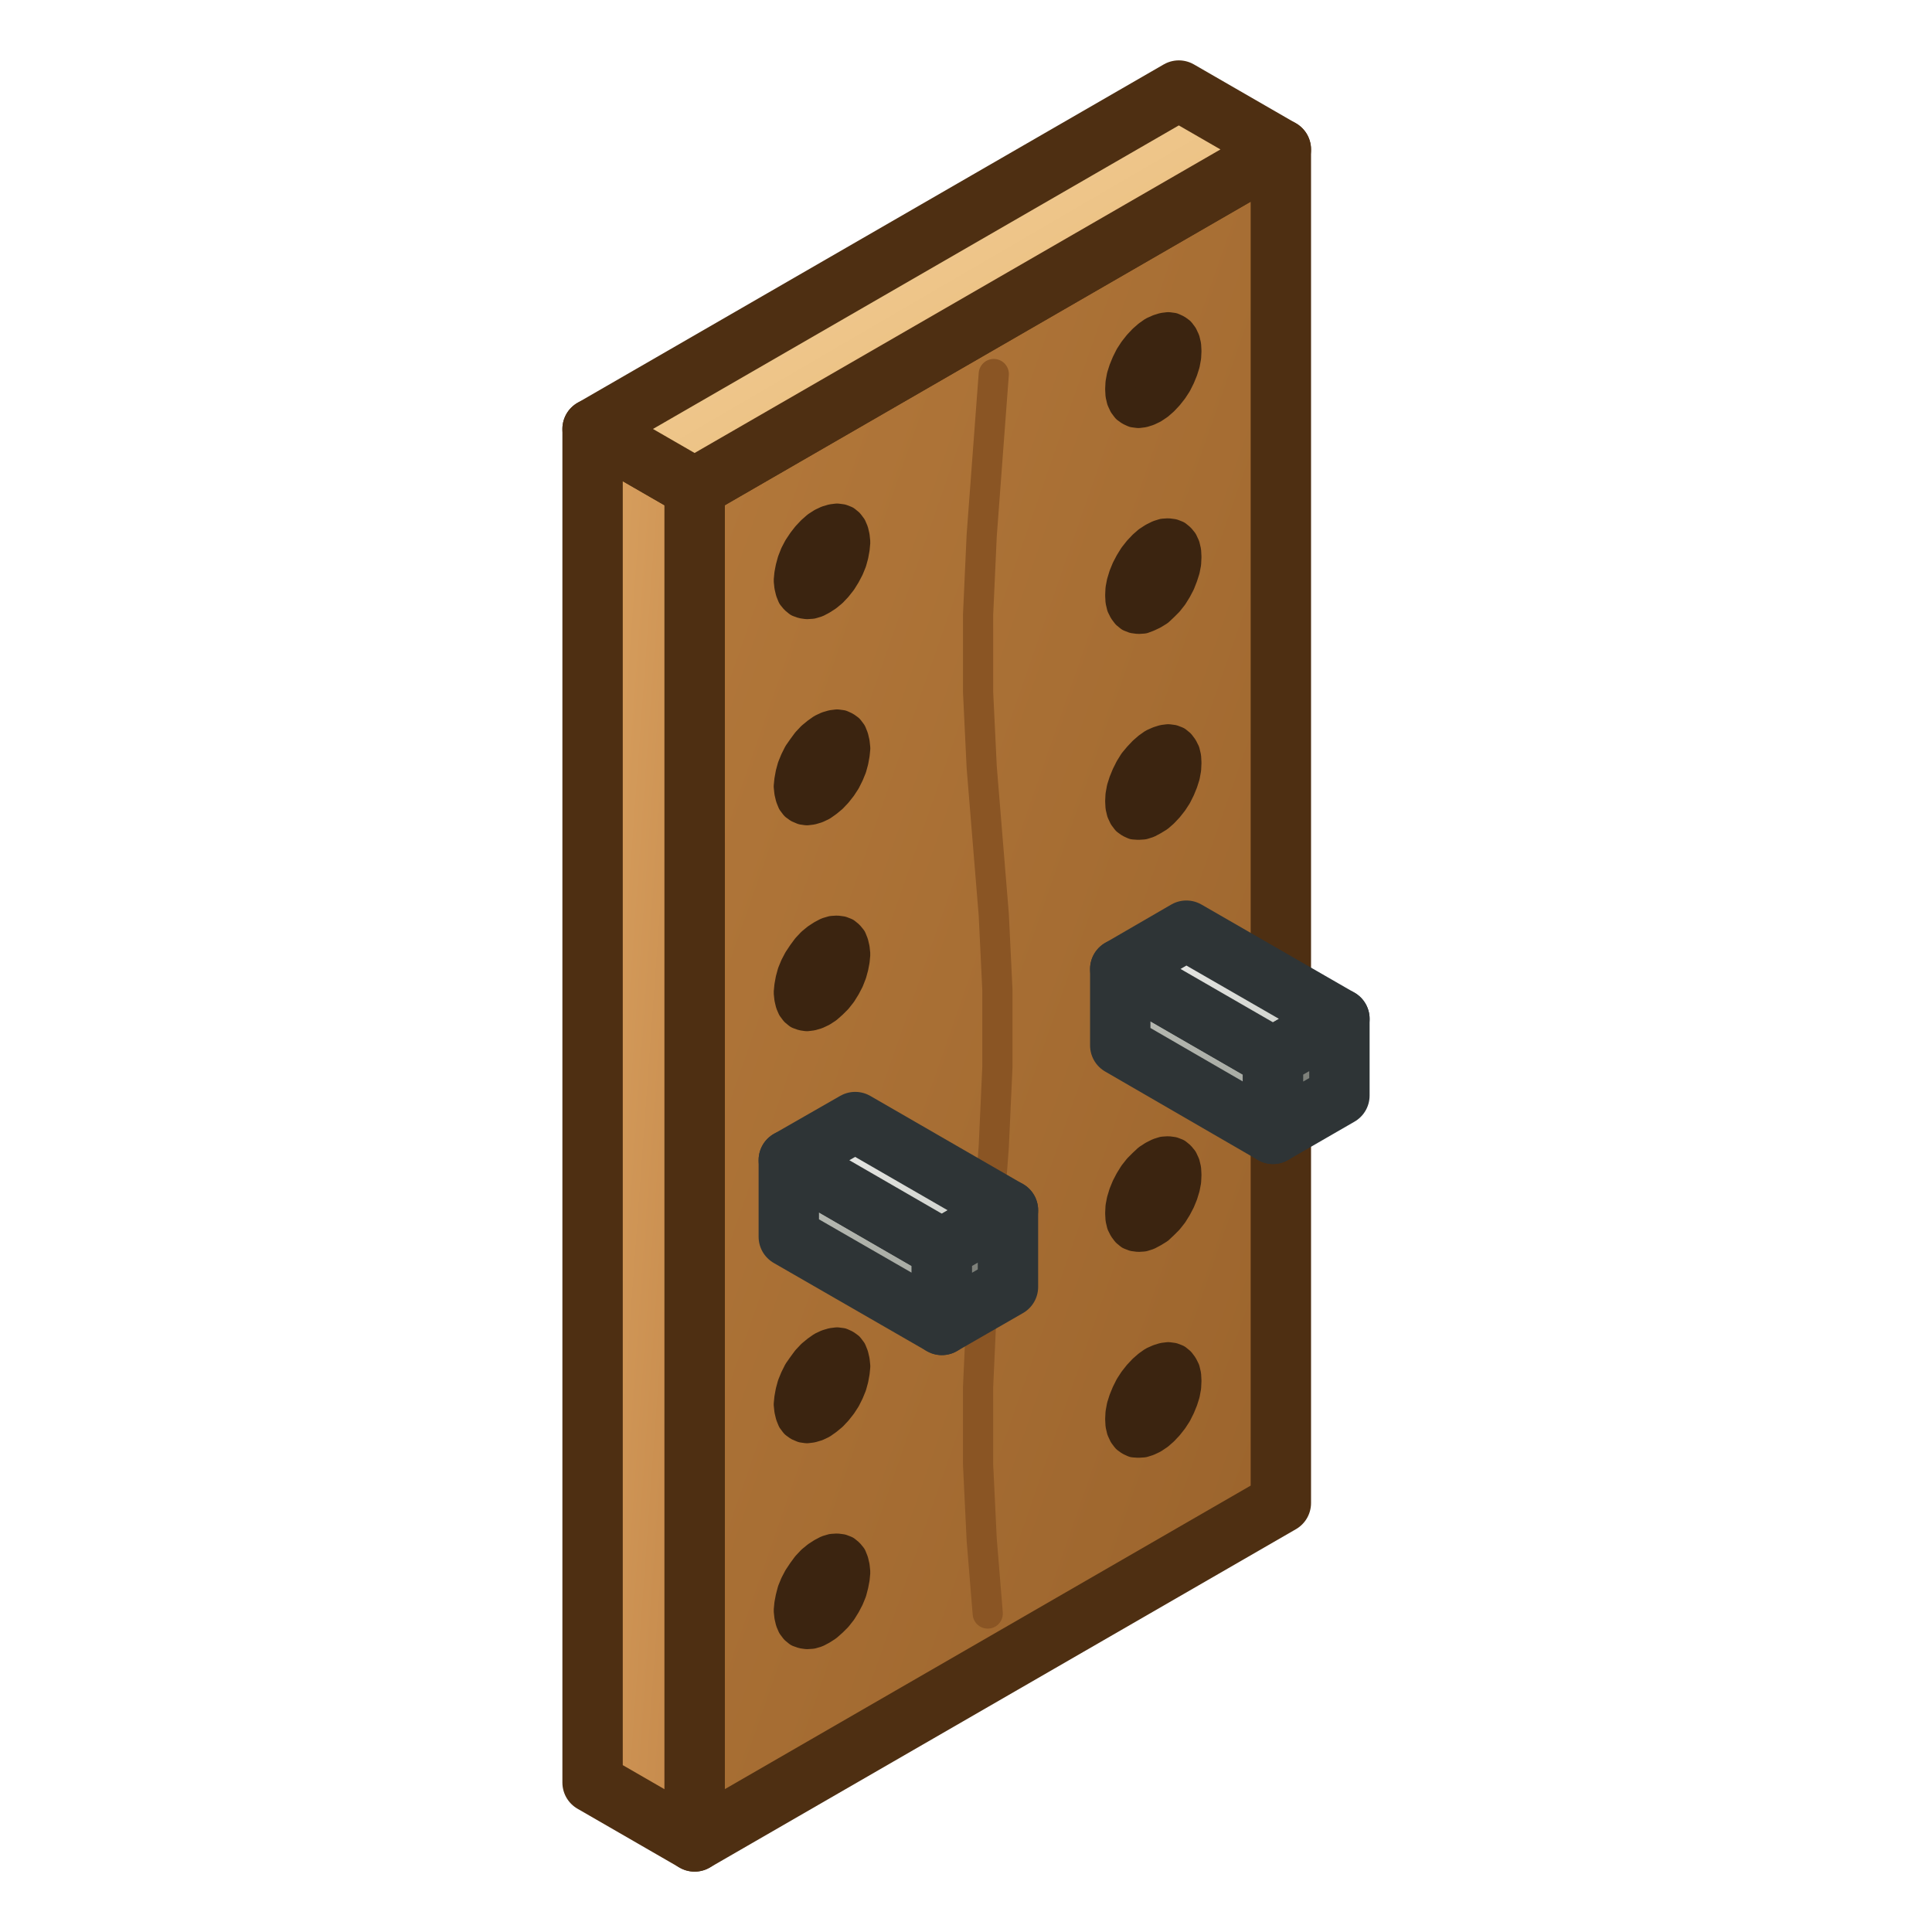
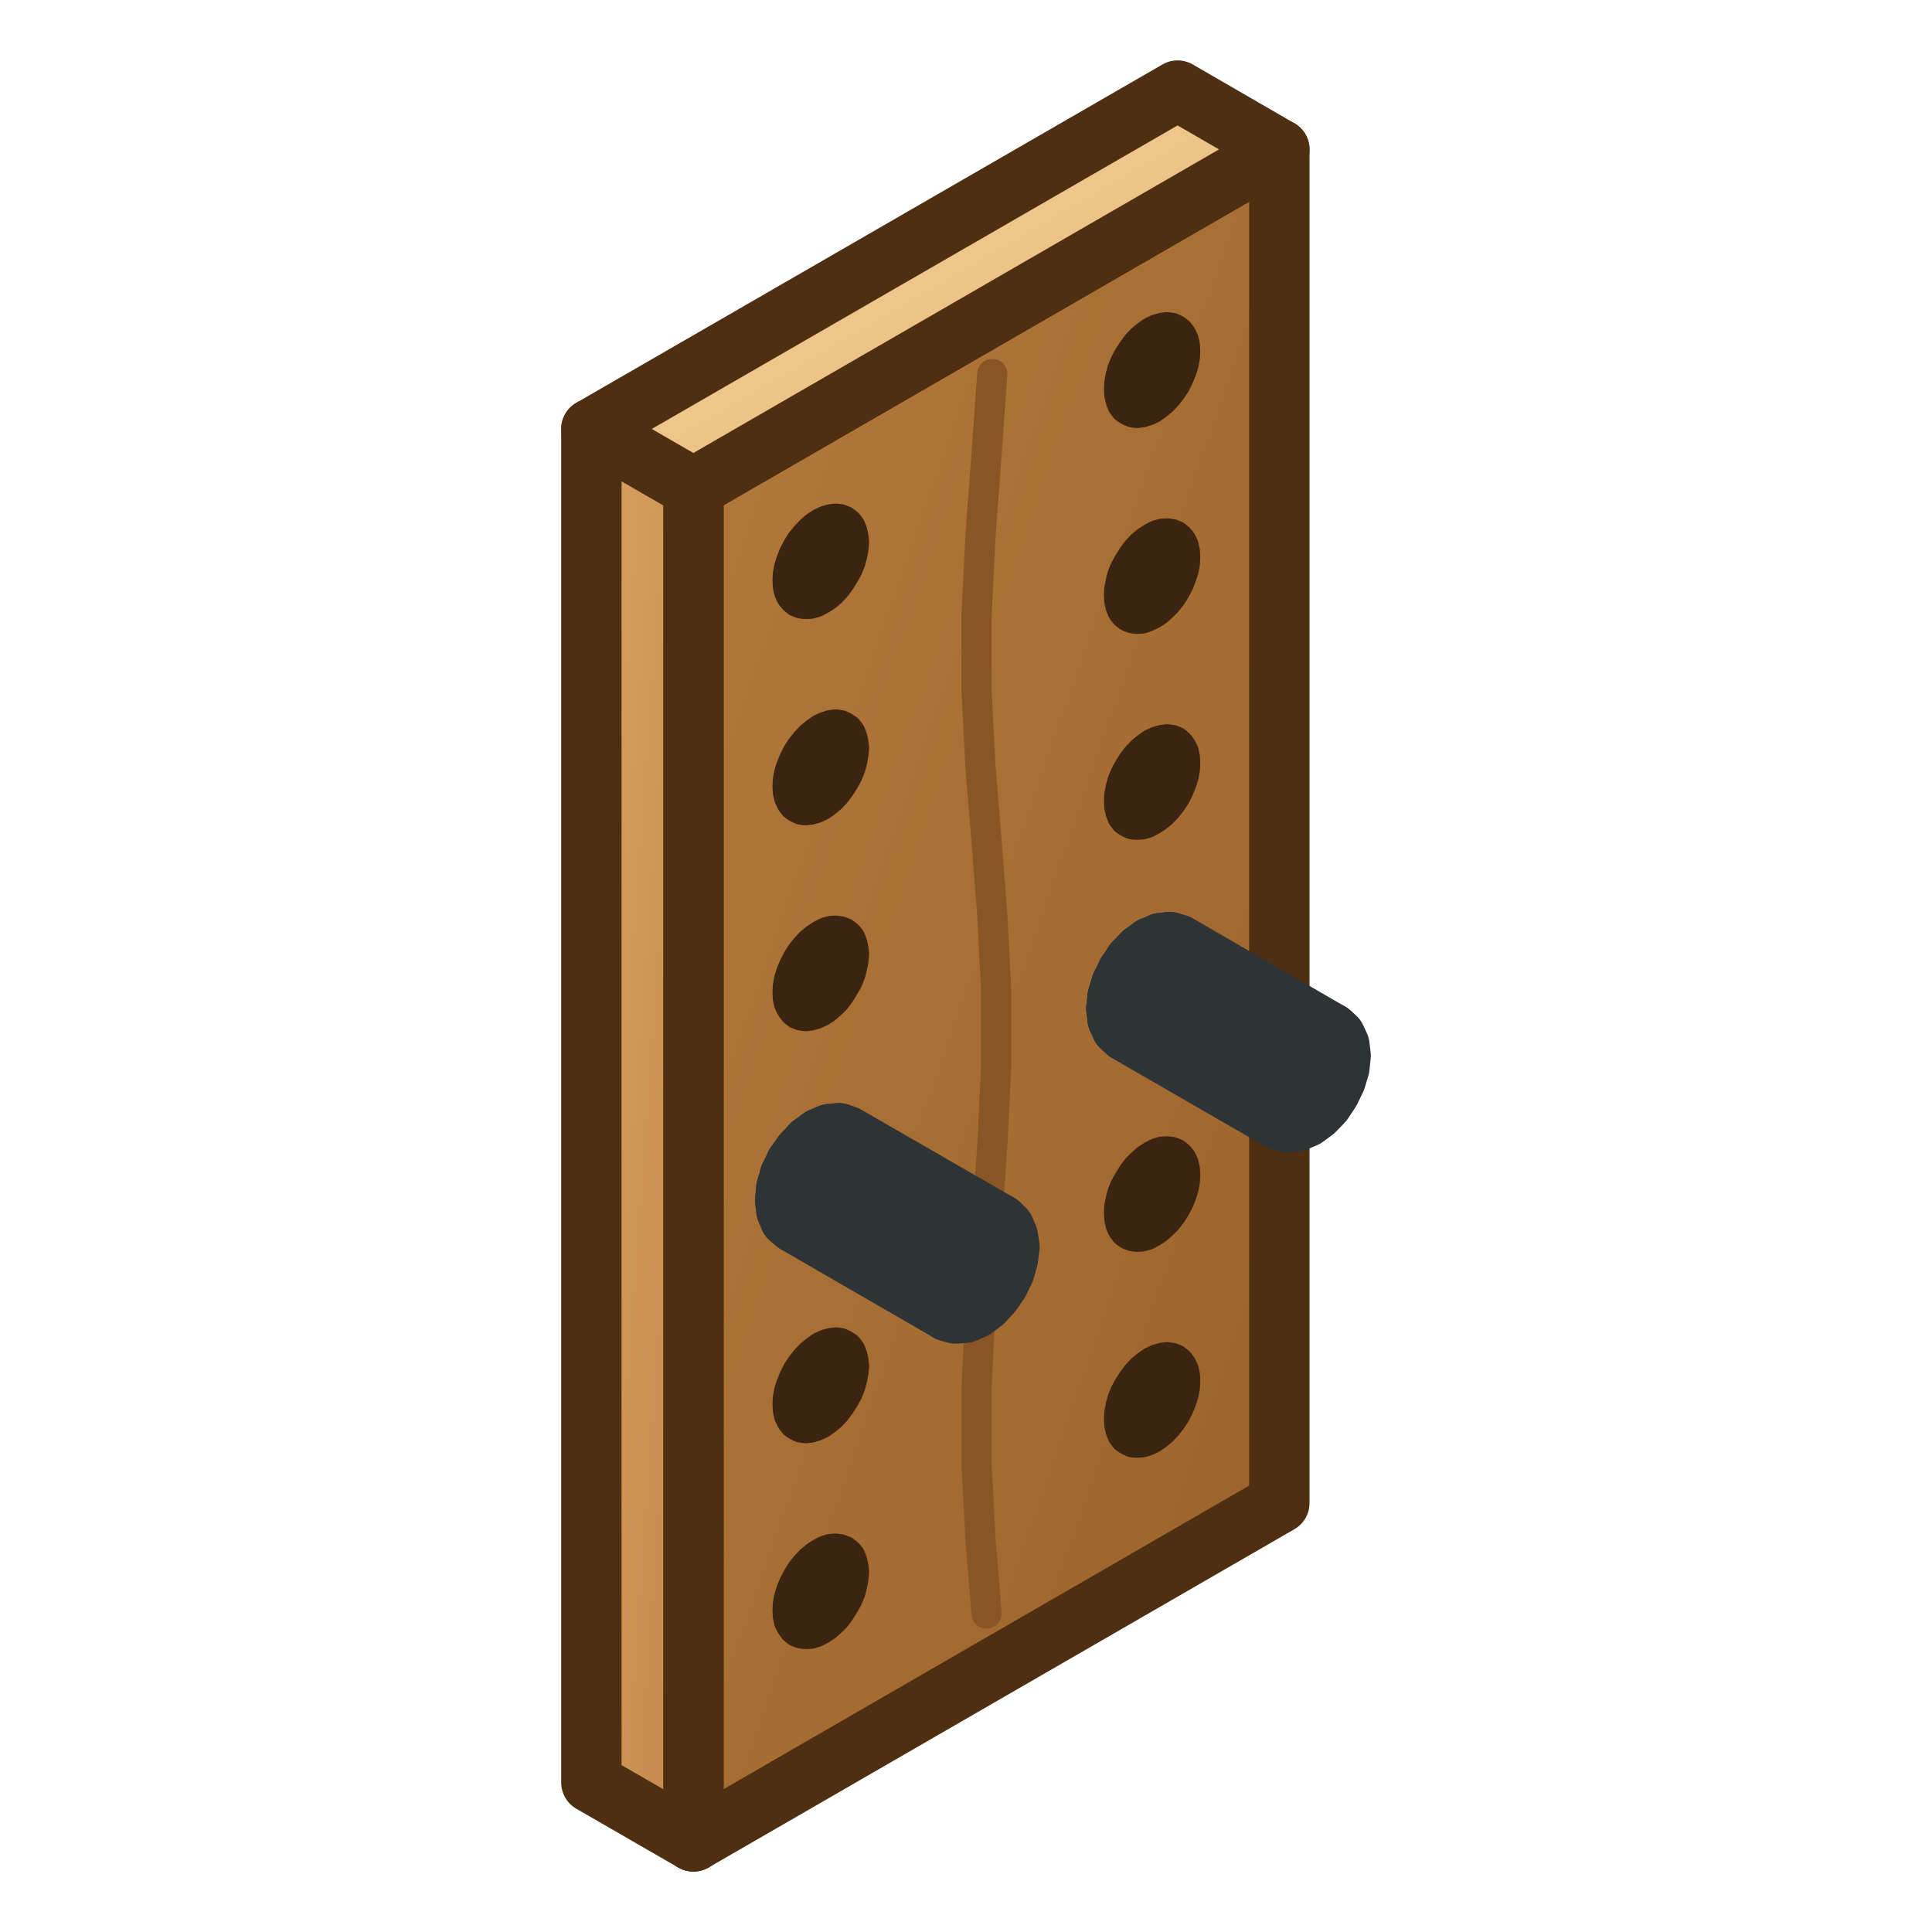
<svg xmlns="http://www.w3.org/2000/svg" width="64" height="64" viewBox="0 0 64 64">
  <defs>
    <linearGradient id="acier-z" x1="0" y1="0" x2="1" y2="1">
      <stop offset="0" stop-color="#eeeeec" />
      <stop offset="1" stop-color="#c8cbc5" />
    </linearGradient>
    <linearGradient id="acier-y" x1="0" y1="0" x2="1" y2="1">
      <stop offset="0" stop-color="#babdb6" />
      <stop offset="1" stop-color="#a3a69f" />
    </linearGradient>
    <linearGradient id="acier-x" x1="0" y1="0" x2="1" y2="1">
      <stop offset="0" stop-color="#888a85" />
      <stop offset="1" stop-color="#73766f" />
    </linearGradient>
    <linearGradient id="chene-z" x1="0" y1="0" x2="1" y2="1">
      <stop offset="0" stop-color="#f6d7a3" />
      <stop offset="1" stop-color="#e5b26e" />
    </linearGradient>
    <linearGradient id="chene-y" x1="0" y1="0" x2="1" y2="1">
      <stop offset="0" stop-color="#d9a160" />
      <stop offset="1" stop-color="#c4884a" />
    </linearGradient>
    <linearGradient id="chene-x" x1="0" y1="0" x2="1" y2="1">
      <stop offset="0" stop-color="#b57a3c" />
      <stop offset="1" stop-color="#99622b" />
    </linearGradient>
  </defs>
-   <polygon points="42.43,49.79 23.01,61.00 23.01,16.16 42.43,4.95" fill="url(#chene-x)" stroke="#4e2f12" stroke-width="2" stroke-linejoin="round" />
-   <polygon points="19.63,59.05 19.63,14.21 23.01,16.16 23.01,61.00" fill="url(#chene-y)" stroke="#4e2f12" stroke-width="2" stroke-linejoin="round" />
-   <polygon points="19.63,14.21 39.05,3.00 42.43,4.95 23.01,16.16" fill="url(#chene-z)" stroke="#4e2f12" stroke-width="2" stroke-linejoin="round" />
-   <polyline points="32.72,53.45 32.52,51.00 32.40,48.51 32.40,45.95 32.52,43.32 32.72,40.65 32.92,37.98 33.04,35.35 33.04,32.79 32.92,30.30 32.72,27.86 32.52,25.41 32.40,22.92 32.40,20.37 32.52,17.74 32.72,15.06 32.92,12.39" fill="none" stroke="#8a5524" stroke-width="1.0" stroke-linecap="round" stroke-linejoin="round" />
-   <polygon points="37.11,47.01 37.12,46.81 37.16,46.59 37.23,46.37 37.32,46.15 37.43,45.93 37.56,45.73 37.71,45.54 37.87,45.37 38.03,45.23 38.20,45.11 38.38,45.03 38.54,44.98 38.70,44.96 38.85,44.98 38.98,45.03 39.09,45.12 39.18,45.24 39.25,45.38 39.29,45.55 39.30,45.74 39.29,45.95 39.25,46.17 39.18,46.39 39.09,46.61 38.98,46.83 38.85,47.03 38.70,47.22 38.54,47.39 38.38,47.53 38.20,47.65 38.03,47.73 37.87,47.78 37.71,47.79 37.56,47.78 37.43,47.72 37.32,47.64 37.23,47.52 37.16,47.37 37.12,47.20" fill="#3b2410" stroke="#3b2410" stroke-width="1" stroke-linejoin="round" />
-   <polygon points="37.11,40.19 37.12,39.98 37.16,39.77 37.23,39.54 37.32,39.32 37.43,39.11 37.56,38.90 37.71,38.71 37.87,38.55 38.03,38.40 38.20,38.29 38.38,38.20 38.54,38.15 38.70,38.14 38.85,38.16 38.98,38.21 39.09,38.30 39.18,38.41 39.25,38.56 39.29,38.73 39.30,38.92 39.29,39.13 39.25,39.34 39.18,39.57 39.09,39.79 38.98,40.00 38.85,40.21 38.70,40.40 38.54,40.56 38.38,40.71 38.20,40.82 38.03,40.91 37.87,40.96 37.71,40.97 37.56,40.95 37.43,40.90 37.32,40.81 37.23,40.69 37.16,40.55 37.12,40.38" fill="#3b2410" stroke="#3b2410" stroke-width="1" stroke-linejoin="round" />
-   <polygon points="37.11,26.54 37.12,26.34 37.16,26.12 37.23,25.90 37.32,25.68 37.43,25.46 37.56,25.25 37.71,25.07 37.87,24.90 38.03,24.76 38.20,24.64 38.38,24.56 38.54,24.51 38.70,24.49 38.85,24.51 38.98,24.56 39.09,24.65 39.18,24.77 39.25,24.91 39.29,25.08 39.30,25.27 39.29,25.48 39.25,25.70 39.18,25.92 39.09,26.14 38.98,26.36 38.85,26.56 38.70,26.75 38.54,26.92 38.38,27.06 38.20,27.17 38.03,27.26 37.87,27.31 37.71,27.32 37.56,27.31 37.43,27.25 37.32,27.17 37.23,27.05 37.16,26.90 37.12,26.73" fill="#3b2410" stroke="#3b2410" stroke-width="1" stroke-linejoin="round" />
-   <polygon points="37.11,19.72 37.12,19.51 37.16,19.30 37.23,19.07 37.32,18.85 37.43,18.64 37.56,18.43 37.71,18.24 37.87,18.07 38.03,17.93 38.20,17.82 38.38,17.73 38.54,17.68 38.70,17.67 38.85,17.69 38.98,17.74 39.09,17.83 39.18,17.94 39.25,18.09 39.29,18.26 39.30,18.45 39.29,18.66 39.25,18.87 39.18,19.09 39.09,19.32 38.98,19.53 38.85,19.74 38.70,19.93 38.54,20.09 38.38,20.24 38.20,20.35 38.03,20.43 37.87,20.49 37.71,20.50 37.56,20.48 37.43,20.43 37.32,20.34 37.23,20.22 37.16,20.08 37.12,19.91" fill="#3b2410" stroke="#3b2410" stroke-width="1" stroke-linejoin="round" />
-   <polygon points="37.11,12.89 37.12,12.69 37.16,12.47 37.23,12.25 37.32,12.03 37.43,11.81 37.56,11.61 37.71,11.42 37.87,11.25 38.03,11.11 38.20,10.99 38.38,10.91 38.54,10.86 38.70,10.84 38.85,10.86 38.98,10.92 39.09,11.00 39.18,11.12 39.25,11.27 39.29,11.44 39.30,11.63 39.29,11.83 39.25,12.05 39.18,12.27 39.09,12.49 38.98,12.71 38.85,12.91 38.70,13.10 38.54,13.27 38.38,13.41 38.20,13.53 38.03,13.61 37.87,13.66 37.71,13.68 37.56,13.66 37.43,13.60 37.32,13.52 37.23,13.40 37.16,13.25 37.12,13.08" fill="#3b2410" stroke="#3b2410" stroke-width="1" stroke-linejoin="round" />
-   <polygon points="26.13,53.35 26.15,53.14 26.19,52.93 26.25,52.70 26.34,52.48 26.45,52.27 26.59,52.06 26.73,51.87 26.89,51.70 27.06,51.56 27.23,51.45 27.40,51.36 27.57,51.31 27.73,51.30 27.88,51.32 28.01,51.37 28.12,51.46 28.21,51.57 28.27,51.72 28.31,51.89 28.33,52.08 28.31,52.29 28.27,52.50 28.21,52.73 28.12,52.95 28.01,53.16 27.88,53.37 27.73,53.56 27.57,53.72 27.40,53.87 27.23,53.98 27.06,54.07 26.89,54.12 26.73,54.13 26.59,54.11 26.45,54.06 26.34,53.97 26.25,53.85 26.19,53.71 26.15,53.54" fill="#3b2410" stroke="#3b2410" stroke-width="1" stroke-linejoin="round" />
-   <polygon points="26.13,46.52 26.15,46.32 26.19,46.10 26.25,45.88 26.34,45.66 26.45,45.44 26.59,45.24 26.73,45.05 26.89,44.88 27.06,44.74 27.23,44.62 27.40,44.54 27.57,44.49 27.73,44.47 27.88,44.49 28.01,44.55 28.12,44.63 28.21,44.75 28.27,44.90 28.31,45.07 28.33,45.26 28.31,45.46 28.27,45.68 28.21,45.90 28.12,46.12 28.01,46.34 27.88,46.54 27.73,46.73 27.57,46.90 27.40,47.04 27.23,47.16 27.06,47.24 26.89,47.29 26.73,47.31 26.59,47.29 26.45,47.23 26.34,47.15 26.25,47.03 26.19,46.88 26.15,46.71" fill="#3b2410" stroke="#3b2410" stroke-width="1" stroke-linejoin="round" />
-   <polygon points="26.13,32.88 26.15,32.67 26.19,32.45 26.25,32.23 26.34,32.01 26.45,31.80 26.59,31.59 26.73,31.40 26.89,31.23 27.06,31.09 27.23,30.98 27.40,30.89 27.57,30.84 27.73,30.83 27.88,30.85 28.01,30.90 28.12,30.99 28.21,31.10 28.27,31.25 28.31,31.42 28.33,31.61 28.31,31.82 28.27,32.03 28.21,32.25 28.12,32.48 28.01,32.69 27.88,32.90 27.73,33.09 27.57,33.25 27.40,33.40 27.23,33.51 27.06,33.59 26.89,33.64 26.73,33.66 26.59,33.64 26.45,33.59 26.34,33.50 26.25,33.38 26.19,33.24 26.15,33.07" fill="#3b2410" stroke="#3b2410" stroke-width="1" stroke-linejoin="round" />
-   <polygon points="26.13,26.05 26.15,25.85 26.19,25.63 26.25,25.41 26.34,25.19 26.45,24.97 26.59,24.77 26.73,24.58 26.89,24.41 27.06,24.27 27.23,24.15 27.40,24.07 27.57,24.02 27.73,24.00 27.88,24.02 28.01,24.08 28.12,24.16 28.21,24.28 28.27,24.43 28.31,24.60 28.33,24.79 28.31,24.99 28.27,25.21 28.21,25.43 28.12,25.65 28.01,25.87 27.88,26.07 27.73,26.26 27.57,26.43 27.40,26.57 27.23,26.69 27.06,26.77 26.89,26.82 26.73,26.84 26.59,26.82 26.45,26.76 26.34,26.68 26.25,26.56 26.19,26.41 26.15,26.24" fill="#3b2410" stroke="#3b2410" stroke-width="1" stroke-linejoin="round" />
-   <polygon points="26.13,19.23 26.15,19.02 26.19,18.81 26.25,18.59 26.34,18.36 26.45,18.15 26.59,17.94 26.73,17.76 26.89,17.59 27.06,17.44 27.23,17.33 27.40,17.25 27.57,17.20 27.73,17.18 27.88,17.20 28.01,17.25 28.12,17.34 28.21,17.46 28.27,17.60 28.31,17.77 28.33,17.96 28.31,18.17 28.27,18.39 28.21,18.61 28.12,18.83 28.01,19.04 27.88,19.25 27.73,19.44 27.57,19.61 27.40,19.75 27.23,19.86 27.06,19.95 26.89,20.00 26.73,20.01 26.59,19.99 26.45,19.94 26.34,19.85 26.25,19.74 26.19,19.59 26.15,19.42" fill="#3b2410" stroke="#3b2410" stroke-width="1" stroke-linejoin="round" />
-   <polygon points="37.11,34.63 37.11,32.10 42.17,35.02 42.17,37.56" fill="url(#acier-y)" stroke="#2e3436" stroke-width="2" stroke-linejoin="round" />
-   <polygon points="37.11,32.10 39.30,30.83 44.37,33.75 42.17,35.02" fill="url(#acier-z)" stroke="#2e3436" stroke-width="2" stroke-linejoin="round" />
-   <polygon points="44.37,36.29 42.17,37.56 42.17,35.02 44.37,33.75" fill="url(#acier-x)" stroke="#2e3436" stroke-width="2" stroke-linejoin="round" />
-   <polygon points="26.13,40.97 26.13,38.43 31.20,41.36 31.20,43.89" fill="url(#acier-y)" stroke="#2e3436" stroke-width="2" stroke-linejoin="round" />
-   <polygon points="26.13,38.43 28.33,37.17 33.39,40.09 31.20,41.36" fill="url(#acier-z)" stroke="#2e3436" stroke-width="2" stroke-linejoin="round" />
-   <polygon points="33.39,42.63 31.20,43.89 31.20,41.36 33.39,40.09" fill="url(#acier-x)" stroke="#2e3436" stroke-width="2" stroke-linejoin="round" />
+   <polygon points="42.38,49.79 22.97,61.00 22.97,16.16 42.38,4.95" fill="url(#chene-x)" stroke="#4e2f12" stroke-width="2" stroke-linejoin="round" />
+   <polygon points="19.59,59.05 19.59,14.21 22.97,16.16 22.97,61.00" fill="url(#chene-y)" stroke="#4e2f12" stroke-width="2" stroke-linejoin="round" />
+   <polygon points="19.59,14.21 39.01,3.00 42.38,4.95 22.97,16.16" fill="url(#chene-z)" stroke="#4e2f12" stroke-width="2" stroke-linejoin="round" />
+   <polyline points="32.68,53.45 32.48,51.00 32.35,48.51 32.35,45.95 32.48,43.32 32.68,40.65 32.87,37.98 33.00,35.35 33.00,32.79 32.87,30.30 32.68,27.86 32.48,25.41 32.35,22.92 32.35,20.37 32.48,17.74 32.68,15.06 32.87,12.39" fill="none" stroke="#8a5524" stroke-width="1.0" stroke-linecap="round" stroke-linejoin="round" />
+   <polygon points="37.07,47.01 37.08,46.81 37.12,46.59 37.18,46.37 37.27,46.15 37.39,45.93 37.52,45.73 37.66,45.54 37.82,45.37 37.99,45.23 38.16,45.11 38.33,45.03 38.50,44.98 38.66,44.96 38.81,44.98 38.94,45.03 39.05,45.12 39.14,45.24 39.21,45.38 39.25,45.55 39.26,45.74 39.25,45.95 39.21,46.17 39.14,46.39 39.05,46.61 38.94,46.83 38.81,47.03 38.66,47.22 38.50,47.39 38.33,47.53 38.16,47.65 37.99,47.73 37.82,47.78 37.66,47.79 37.52,47.78 37.39,47.72 37.27,47.64 37.18,47.52 37.12,47.37 37.08,47.20" fill="#3b2410" stroke="#3b2410" stroke-width="1" stroke-linejoin="round" />
+   <polygon points="37.07,40.19 37.08,39.98 37.12,39.77 37.18,39.54 37.27,39.32 37.39,39.11 37.52,38.90 37.66,38.71 37.82,38.55 37.99,38.40 38.16,38.29 38.33,38.20 38.50,38.15 38.66,38.14 38.81,38.16 38.94,38.21 39.05,38.30 39.14,38.41 39.21,38.56 39.25,38.73 39.26,38.92 39.25,39.13 39.21,39.34 39.14,39.57 39.05,39.79 38.94,40.00 38.81,40.21 38.66,40.40 38.50,40.56 38.33,40.71 38.16,40.82 37.99,40.91 37.82,40.96 37.66,40.97 37.52,40.95 37.39,40.90 37.27,40.81 37.18,40.69 37.12,40.55 37.08,40.38" fill="#3b2410" stroke="#3b2410" stroke-width="1" stroke-linejoin="round" />
+   <polygon points="37.07,26.54 37.08,26.34 37.12,26.12 37.18,25.90 37.27,25.68 37.39,25.46 37.52,25.25 37.66,25.07 37.82,24.90 37.99,24.76 38.16,24.64 38.33,24.56 38.50,24.51 38.66,24.49 38.81,24.51 38.94,24.56 39.05,24.65 39.14,24.77 39.21,24.91 39.25,25.08 39.26,25.27 39.25,25.48 39.21,25.70 39.14,25.92 39.05,26.14 38.94,26.36 38.81,26.56 38.66,26.75 38.50,26.92 38.33,27.06 38.16,27.17 37.99,27.26 37.82,27.31 37.66,27.32 37.52,27.31 37.39,27.25 37.27,27.17 37.18,27.05 37.12,26.90 37.08,26.73" fill="#3b2410" stroke="#3b2410" stroke-width="1" stroke-linejoin="round" />
+   <polygon points="37.07,19.72 37.08,19.51 37.12,19.30 37.18,19.07 37.27,18.85 37.39,18.64 37.52,18.43 37.66,18.24 37.82,18.07 37.99,17.93 38.16,17.82 38.33,17.73 38.50,17.68 38.66,17.67 38.81,17.69 38.94,17.74 39.05,17.83 39.14,17.94 39.21,18.09 39.25,18.26 39.26,18.45 39.25,18.66 39.21,18.87 39.14,19.09 39.05,19.32 38.94,19.53 38.81,19.74 38.66,19.93 38.50,20.09 38.33,20.24 38.16,20.35 37.99,20.43 37.82,20.49 37.66,20.50 37.52,20.48 37.39,20.43 37.27,20.34 37.18,20.22 37.12,20.08 37.08,19.91" fill="#3b2410" stroke="#3b2410" stroke-width="1" stroke-linejoin="round" />
+   <polygon points="37.07,12.89 37.08,12.69 37.12,12.47 37.18,12.25 37.27,12.03 37.39,11.81 37.52,11.61 37.66,11.42 37.82,11.25 37.99,11.11 38.16,10.99 38.33,10.91 38.50,10.86 38.66,10.84 38.81,10.86 38.94,10.92 39.05,11.00 39.14,11.12 39.21,11.27 39.25,11.44 39.26,11.63 39.25,11.83 39.21,12.05 39.14,12.27 39.05,12.49 38.94,12.71 38.81,12.91 38.66,13.10 38.50,13.27 38.33,13.41 38.16,13.53 37.99,13.61 37.82,13.66 37.66,13.68 37.52,13.66 37.39,13.60 37.27,13.52 37.18,13.40 37.12,13.25 37.08,13.08" fill="#3b2410" stroke="#3b2410" stroke-width="1" stroke-linejoin="round" />
+   <polygon points="26.09,53.35 26.10,53.14 26.14,52.93 26.21,52.70 26.30,52.48 26.41,52.27 26.54,52.06 26.69,51.87 26.85,51.70 27.02,51.56 27.19,51.45 27.36,51.36 27.53,51.31 27.69,51.30 27.83,51.32 27.96,51.37 28.08,51.46 28.17,51.57 28.23,51.72 28.27,51.89 28.29,52.08 28.27,52.29 28.23,52.50 28.17,52.73 28.08,52.95 27.96,53.16 27.83,53.37 27.69,53.56 27.53,53.72 27.36,53.87 27.19,53.98 27.02,54.07 26.85,54.12 26.69,54.13 26.54,54.11 26.41,54.06 26.30,53.97 26.21,53.85 26.14,53.71 26.10,53.54" fill="#3b2410" stroke="#3b2410" stroke-width="1" stroke-linejoin="round" />
+   <polygon points="26.09,46.52 26.10,46.32 26.14,46.10 26.21,45.88 26.30,45.66 26.41,45.44 26.54,45.24 26.69,45.05 26.85,44.88 27.02,44.74 27.19,44.62 27.36,44.54 27.53,44.49 27.69,44.47 27.83,44.49 27.96,44.55 28.08,44.63 28.17,44.75 28.23,44.90 28.27,45.07 28.29,45.26 28.27,45.46 28.23,45.68 28.17,45.90 28.08,46.12 27.96,46.34 27.83,46.54 27.69,46.73 27.53,46.90 27.36,47.04 27.19,47.16 27.02,47.24 26.85,47.29 26.69,47.31 26.54,47.29 26.41,47.23 26.30,47.15 26.21,47.03 26.14,46.88 26.10,46.71" fill="#3b2410" stroke="#3b2410" stroke-width="1" stroke-linejoin="round" />
+   <polygon points="26.09,32.88 26.10,32.67 26.14,32.45 26.21,32.23 26.30,32.01 26.41,31.80 26.54,31.59 26.69,31.40 26.85,31.23 27.02,31.09 27.19,30.98 27.36,30.89 27.53,30.84 27.69,30.83 27.83,30.85 27.96,30.90 28.08,30.99 28.17,31.10 28.23,31.25 28.27,31.42 28.29,31.61 28.27,31.82 28.23,32.03 28.17,32.25 28.08,32.48 27.96,32.69 27.83,32.90 27.69,33.09 27.53,33.25 27.36,33.40 27.19,33.51 27.02,33.59 26.85,33.64 26.69,33.66 26.54,33.64 26.41,33.59 26.30,33.50 26.21,33.38 26.14,33.24 26.10,33.07" fill="#3b2410" stroke="#3b2410" stroke-width="1" stroke-linejoin="round" />
+   <polygon points="26.09,26.05 26.10,25.85 26.14,25.63 26.21,25.41 26.30,25.19 26.41,24.97 26.54,24.77 26.69,24.58 26.85,24.41 27.02,24.27 27.19,24.15 27.36,24.07 27.53,24.02 27.69,24.00 27.83,24.02 27.96,24.08 28.08,24.16 28.17,24.28 28.23,24.43 28.27,24.60 28.29,24.79 28.27,24.99 28.23,25.21 28.17,25.43 28.08,25.65 27.96,25.87 27.83,26.07 27.69,26.26 27.53,26.43 27.36,26.57 27.19,26.69 27.02,26.77 26.85,26.82 26.69,26.84 26.54,26.82 26.41,26.76 26.30,26.68 26.21,26.56 26.14,26.41 26.10,26.24" fill="#3b2410" stroke="#3b2410" stroke-width="1" stroke-linejoin="round" />
+   <polygon points="26.09,19.23 26.10,19.02 26.14,18.81 26.21,18.59 26.30,18.36 26.41,18.15 26.54,17.94 26.69,17.76 26.85,17.59 27.02,17.44 27.19,17.33 27.36,17.25 27.53,17.20 27.69,17.18 27.83,17.20 27.96,17.25 28.08,17.34 28.17,17.46 28.23,17.60 28.27,17.77 28.29,17.96 28.27,18.17 28.23,18.39 28.17,18.61 28.08,18.83 27.96,19.04 27.83,19.25 27.69,19.44 27.53,19.61 27.36,19.75 27.19,19.86 27.02,19.95 26.85,20.00 26.69,20.01 26.54,19.99 26.41,19.94 26.30,19.85 26.21,19.74 26.14,19.59 26.10,19.42" fill="#3b2410" stroke="#3b2410" stroke-width="1" stroke-linejoin="round" />
+   <polygon points="38.75,31.21 39.00,31.28 44.06,34.21 43.82,34.13" fill="url(#acier-z)" stroke="#2e3436" stroke-width="2" stroke-linejoin="round" />
+   <polygon points="37.33,34.18 37.14,34.00 42.20,36.93 42.39,37.10" fill="url(#acier-y)" stroke="#2e3436" stroke-width="2" stroke-linejoin="round" />
+   <polygon points="38.47,31.24 38.75,31.21 43.82,34.13 43.53,34.16" fill="url(#acier-z)" stroke="#2e3436" stroke-width="2" stroke-linejoin="round" />
+   <polygon points="37.14,34.00 37.02,33.74 42.09,36.67 42.20,36.93" fill="url(#acier-y)" stroke="#2e3436" stroke-width="2" stroke-linejoin="round" />
+   <polygon points="38.16,31.37 38.47,31.24 43.53,34.16 43.23,34.29" fill="url(#acier-z)" stroke="#2e3436" stroke-width="2" stroke-linejoin="round" />
+   <polygon points="37.02,33.74 36.98,33.41 42.05,36.34 42.09,36.67" fill="url(#acier-y)" stroke="#2e3436" stroke-width="2" stroke-linejoin="round" />
+   <polygon points="36.98,33.41 37.02,33.04 42.09,35.96 42.05,36.34" fill="url(#acier-y)" stroke="#2e3436" stroke-width="2" stroke-linejoin="round" />
+   <polygon points="37.86,31.59 38.16,31.37 43.23,34.29 42.92,34.51" fill="url(#acier-z)" stroke="#2e3436" stroke-width="2" stroke-linejoin="round" />
+   <polygon points="37.02,33.04 37.14,32.64 42.20,35.56 42.09,35.96" fill="url(#acier-y)" stroke="#2e3436" stroke-width="2" stroke-linejoin="round" />
+   <polygon points="37.57,31.89 37.86,31.59 42.92,34.51 42.64,34.81" fill="url(#acier-z)" stroke="#2e3436" stroke-width="2" stroke-linejoin="round" />
+   <polygon points="37.14,32.64 37.33,32.25 42.39,35.17 42.20,35.56" fill="url(#acier-y)" stroke="#2e3436" stroke-width="2" stroke-linejoin="round" />
+   <polygon points="37.33,32.25 37.57,31.89 42.64,34.81 42.39,35.17" fill="url(#acier-z)" stroke="#2e3436" stroke-width="2" stroke-linejoin="round" />
+   <polygon points="42.05,36.34 42.09,35.96 42.20,35.56 42.39,35.17 42.64,34.81 42.92,34.51 43.23,34.29 43.53,34.16 43.82,34.13 44.06,34.21 44.25,34.38 44.37,34.64 44.41,34.97 44.37,35.35 44.25,35.75 44.06,36.14 43.82,36.50 43.53,36.80 43.23,37.02 42.92,37.15 42.64,37.18 42.39,37.10 42.20,36.93 42.09,36.67" fill="url(#acier-x)" stroke="#2e3436" stroke-width="2" stroke-linejoin="round" />
+   <polygon points="27.78,37.54 28.02,37.62 33.09,40.54 32.84,40.47" fill="url(#acier-z)" stroke="#2e3436" stroke-width="2" stroke-linejoin="round" />
+   <polygon points="26.35,40.51 26.16,40.34 31.23,43.26 31.42,43.44" fill="url(#acier-y)" stroke="#2e3436" stroke-width="2" stroke-linejoin="round" />
+   <polygon points="27.49,37.57 27.78,37.54 32.84,40.47 32.56,40.50" fill="url(#acier-z)" stroke="#2e3436" stroke-width="2" stroke-linejoin="round" />
+   <polygon points="26.16,40.34 26.05,40.08 31.11,43.00 31.23,43.26" fill="url(#acier-y)" stroke="#2e3436" stroke-width="2" stroke-linejoin="round" />
+   <polygon points="27.19,37.70 27.49,37.57 32.56,40.50 32.25,40.63" fill="url(#acier-z)" stroke="#2e3436" stroke-width="2" stroke-linejoin="round" />
+   <polygon points="26.05,40.08 26.01,39.75 31.07,42.67 31.11,43.00" fill="url(#acier-y)" stroke="#2e3436" stroke-width="2" stroke-linejoin="round" />
+   <polygon points="26.01,39.75 26.05,39.37 31.11,42.30 31.07,42.67" fill="url(#acier-y)" stroke="#2e3436" stroke-width="2" stroke-linejoin="round" />
+   <polygon points="26.88,37.93 27.19,37.70 32.25,40.63 31.95,40.85" fill="url(#acier-z)" stroke="#2e3436" stroke-width="2" stroke-linejoin="round" />
+   <polygon points="26.05,39.37 26.16,38.98 31.23,41.90 31.11,42.30" fill="url(#acier-y)" stroke="#2e3436" stroke-width="2" stroke-linejoin="round" />
+   <polygon points="26.60,38.23 26.88,37.93 31.95,40.85 31.66,41.15" fill="url(#acier-z)" stroke="#2e3436" stroke-width="2" stroke-linejoin="round" />
+   <polygon points="26.16,38.98 26.35,38.58 31.42,41.51 31.23,41.90" fill="url(#acier-y)" stroke="#2e3436" stroke-width="2" stroke-linejoin="round" />
+   <polygon points="26.35,38.58 26.60,38.23 31.66,41.15 31.42,41.51" fill="url(#acier-z)" stroke="#2e3436" stroke-width="2" stroke-linejoin="round" />
+   <polygon points="31.07,42.67 31.11,42.30 31.23,41.90 31.42,41.51 31.66,41.15 31.95,40.85 32.25,40.63 32.56,40.50 32.84,40.47 33.09,40.54 33.28,40.72 33.39,40.98 33.44,41.31 33.39,41.69 33.28,42.08 33.09,42.47 32.84,42.83 32.56,43.13 32.25,43.36 31.95,43.49 31.66,43.51 31.42,43.44 31.23,43.26 31.11,43.00" fill="url(#acier-x)" stroke="#2e3436" stroke-width="2" stroke-linejoin="round" />
</svg>
